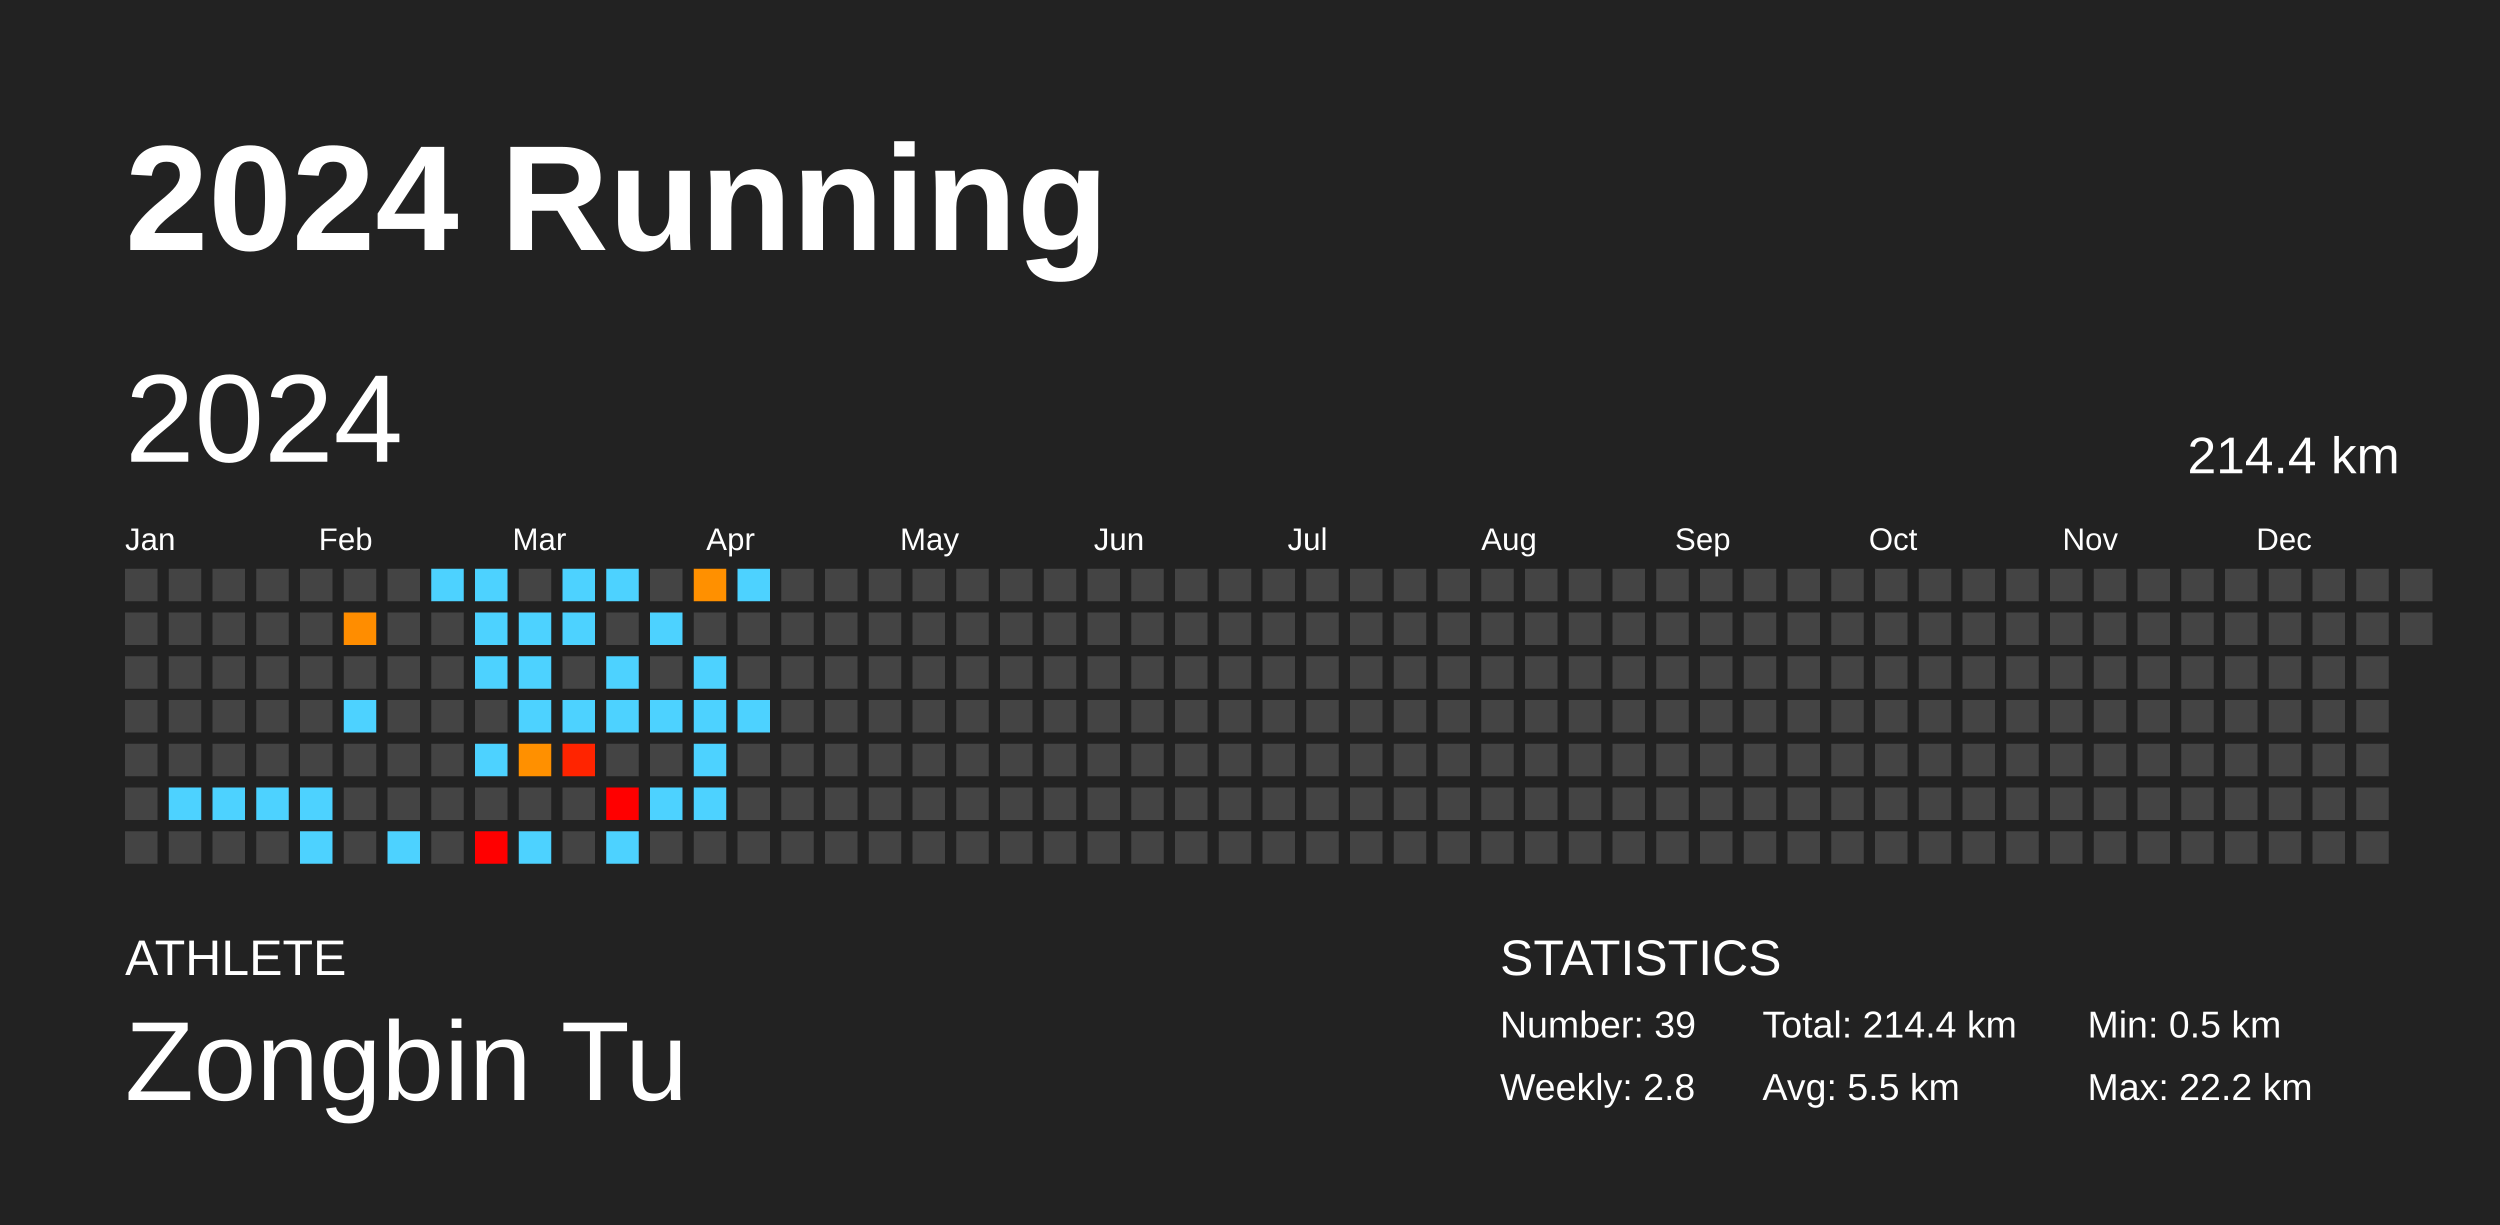
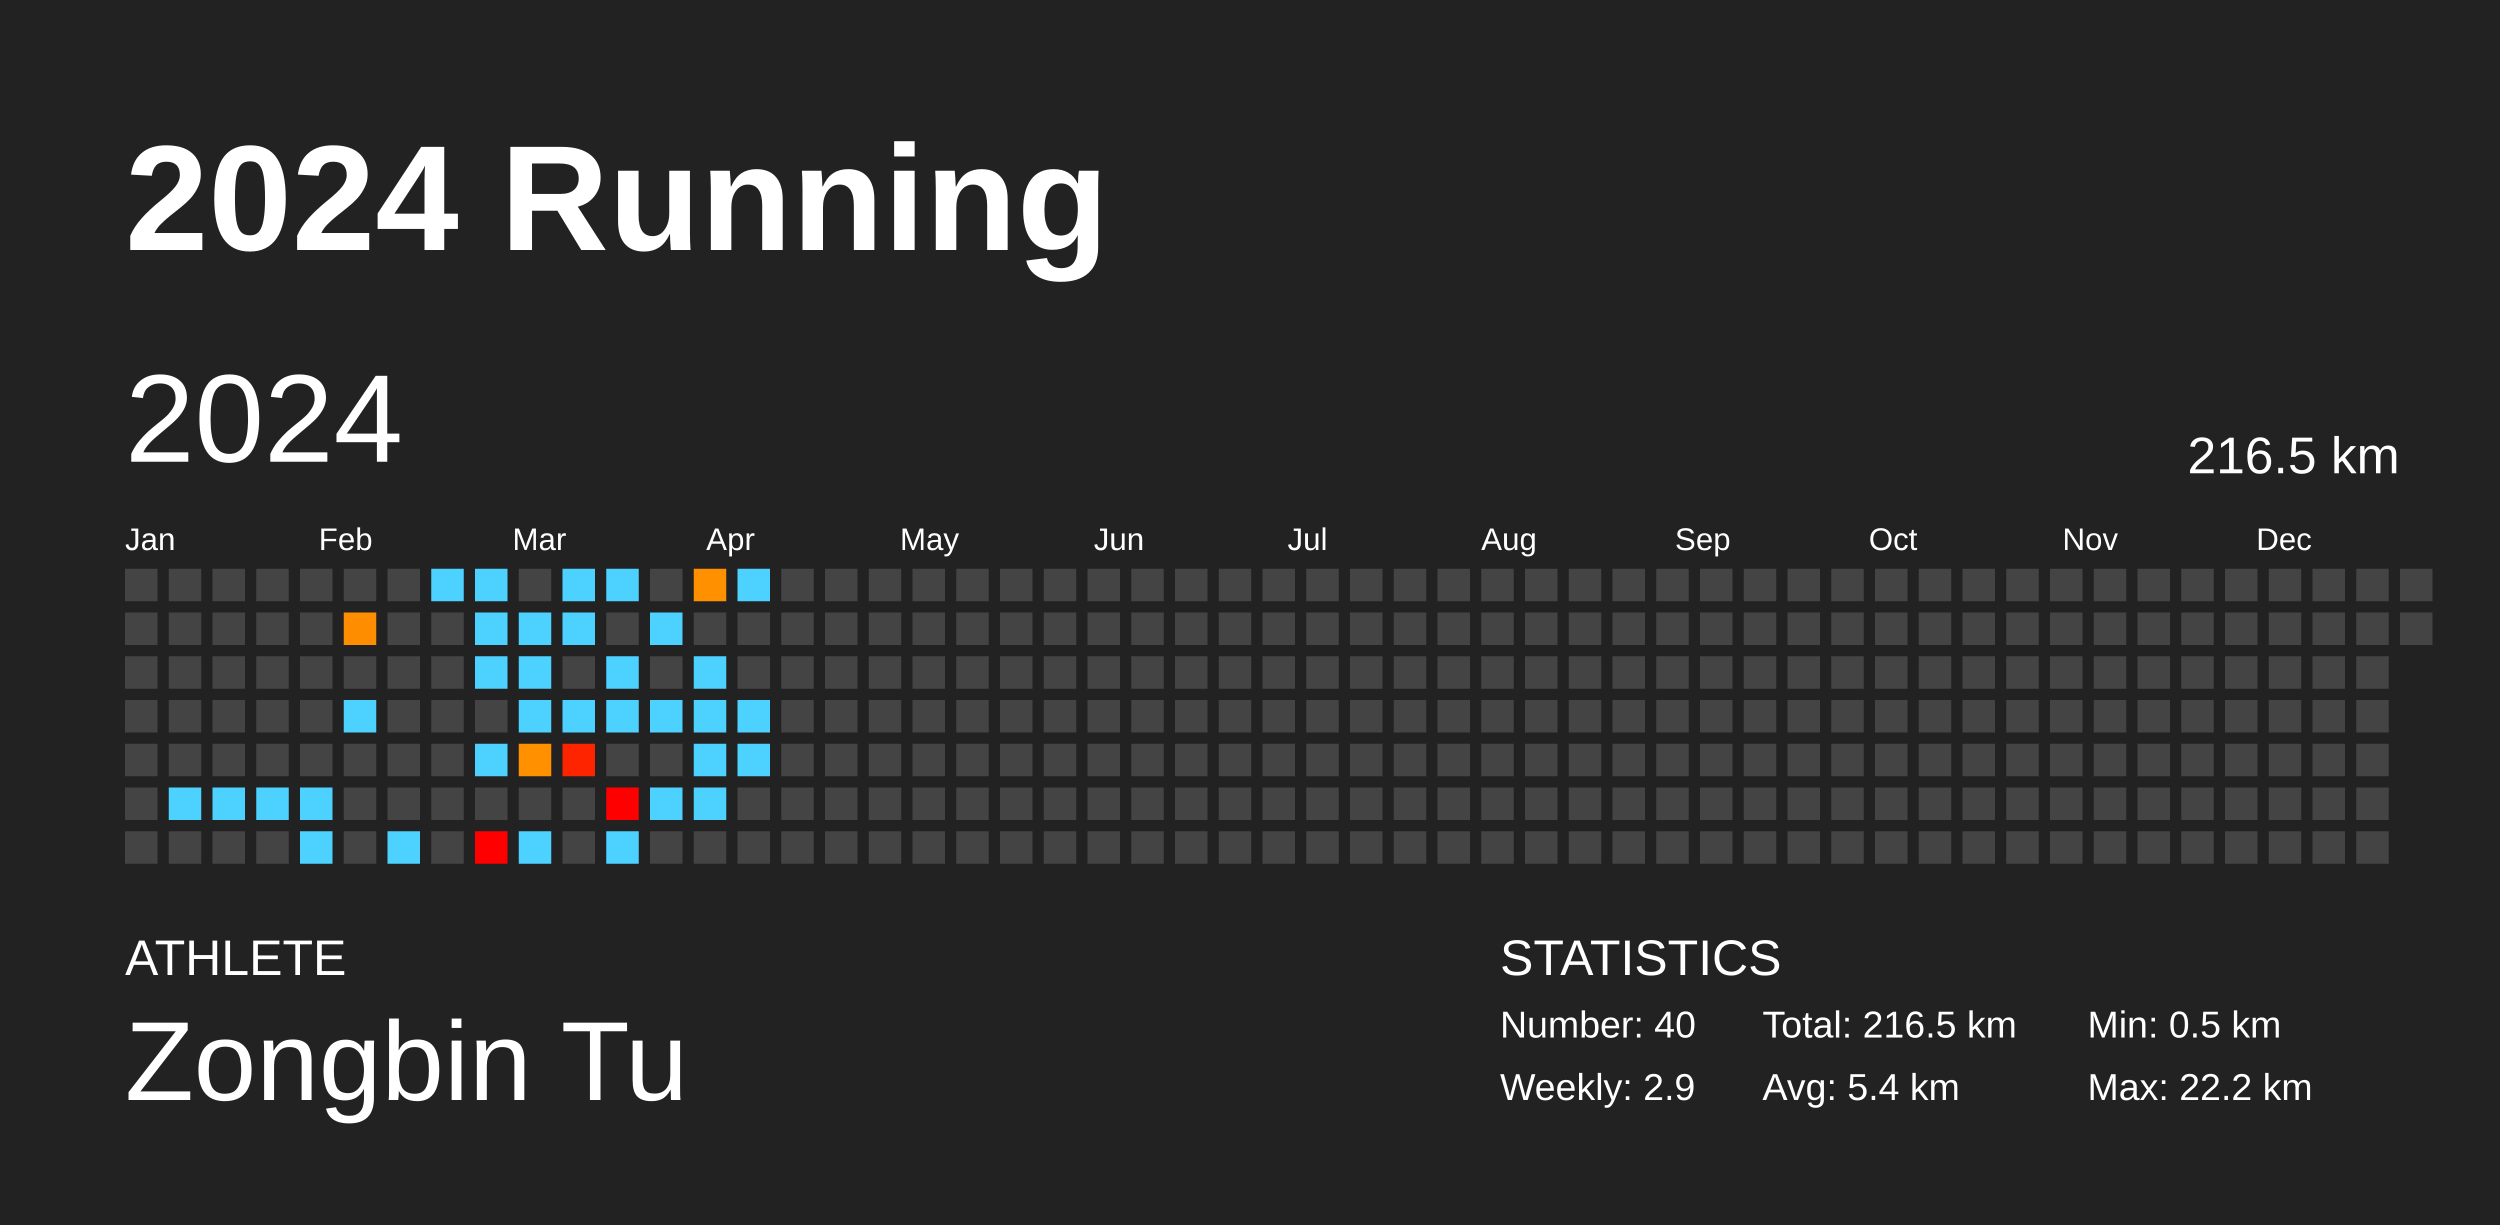
<svg xmlns="http://www.w3.org/2000/svg" baseProfile="full" height="98mm" version="1.1" viewBox="0,0,200,98" width="200mm">
  <defs />
  <rect fill="#222222" height="98" width="200" x="0" y="0" />
  <text fill="#FFFFFF" style="font-size:12px; font-family:Arial; font-weight:bold;" x="10" y="20">2024 Running</text>
  <text fill="#FFFFFF" style="font-size:4px; font-family:Arial" x="10" y="78">ATHLETE</text>
  <text fill="#FFFFFF" style="font-size:9px; font-family:Arial" x="10" y="88">Zongbin Tu</text>
  <text fill="#FFFFFF" style="font-size:4px; font-family:Arial" x="120" y="78">STATISTICS</text>
-   <text fill="#FFFFFF" style="font-size:3px; font-family:Arial" x="120" y="83">Number: 39</text>
-   <text fill="#FFFFFF" style="font-size:3px; font-family:Arial" x="120" y="88">Weekly: 2.8</text>
-   <text fill="#FFFFFF" style="font-size:3px; font-family:Arial" x="141" y="83">Total: 214.4 km</text>
-   <text fill="#FFFFFF" style="font-size:3px; font-family:Arial" x="141" y="88">Avg: 5.5 km</text>
+   <text fill="#FFFFFF" style="font-size:3px; font-family:Arial" x="120" y="83">Number: 40</text>
+   <text fill="#FFFFFF" style="font-size:3px; font-family:Arial" x="120" y="88">Weekly: 2.9</text>
+   <text fill="#FFFFFF" style="font-size:3px; font-family:Arial" x="141" y="83">Total: 216.5 km</text>
+   <text fill="#FFFFFF" style="font-size:3px; font-family:Arial" x="141" y="88">Avg: 5.4 km</text>
  <text fill="#FFFFFF" style="font-size:3px; font-family:Arial" x="167" y="83">Min: 0.5 km</text>
  <text fill="#FFFFFF" style="font-size:3px; font-family:Arial" x="167" y="88">Max: 22.2 km</text>
  <text dominant-baseline="hanging" fill="#FFFFFF" style="font-size:10.0px; font-family:Arial;" x="10" y="30">2024</text>
-   <text dominant-baseline="hanging" fill="#FFFFFF" style="font-size:4.125px; font-family:Arial;" x="175" y="35">214.4 km</text>
+   <text dominant-baseline="hanging" fill="#FFFFFF" style="font-size:4.125px; font-family:Arial;" x="175" y="35">216.5 km</text>
  <text fill="#FFFFFF" style="font-size:2.5px; font-family:Arial" x="10.0" y="44">Jan</text>
  <text fill="#FFFFFF" style="font-size:2.5px; font-family:Arial" x="25.5" y="44">Feb</text>
  <text fill="#FFFFFF" style="font-size:2.5px; font-family:Arial" x="41.0" y="44">Mar</text>
  <text fill="#FFFFFF" style="font-size:2.5px; font-family:Arial" x="56.5" y="44">Apr</text>
  <text fill="#FFFFFF" style="font-size:2.5px; font-family:Arial" x="72.0" y="44">May</text>
  <text fill="#FFFFFF" style="font-size:2.5px; font-family:Arial" x="87.5" y="44">Jun</text>
  <text fill="#FFFFFF" style="font-size:2.5px; font-family:Arial" x="103.0" y="44">Jul</text>
  <text fill="#FFFFFF" style="font-size:2.5px; font-family:Arial" x="118.5" y="44">Aug</text>
  <text fill="#FFFFFF" style="font-size:2.5px; font-family:Arial" x="134.0" y="44">Sep</text>
  <text fill="#FFFFFF" style="font-size:2.5px; font-family:Arial" x="149.5" y="44">Oct</text>
  <text fill="#FFFFFF" style="font-size:2.5px; font-family:Arial" x="165.0" y="44">Nov</text>
  <text fill="#FFFFFF" style="font-size:2.5px; font-family:Arial" x="180.5" y="44">Dec</text>
  <rect fill="#444444" height="2.6" width="2.6" x="10.0" y="45.5" />
  <rect fill="#444444" height="2.6" width="2.6" x="10.0" y="49.0" />
  <rect fill="#444444" height="2.6" width="2.6" x="10.0" y="52.5" />
  <rect fill="#444444" height="2.6" width="2.6" x="10.0" y="56.0" />
  <rect fill="#444444" height="2.6" width="2.6" x="10.0" y="59.5" />
  <rect fill="#444444" height="2.6" width="2.6" x="10.0" y="63.0" />
  <rect fill="#444444" height="2.6" width="2.6" x="10.0" y="66.5" />
  <rect fill="#444444" height="2.6" width="2.6" x="13.5" y="45.5" />
  <rect fill="#444444" height="2.6" width="2.6" x="13.5" y="49.0" />
  <rect fill="#444444" height="2.6" width="2.6" x="13.5" y="52.5" />
  <rect fill="#444444" height="2.6" width="2.6" x="13.5" y="56.0" />
  <rect fill="#444444" height="2.6" width="2.6" x="13.5" y="59.5" />
  <rect fill="#4dd2ff" height="2.6" width="2.6" x="13.5" y="63.0" />
  <rect fill="#444444" height="2.6" width="2.6" x="13.5" y="66.5" />
  <rect fill="#444444" height="2.6" width="2.6" x="17.0" y="45.5" />
  <rect fill="#444444" height="2.6" width="2.6" x="17.0" y="49.0" />
  <rect fill="#444444" height="2.6" width="2.6" x="17.0" y="52.5" />
  <rect fill="#444444" height="2.6" width="2.6" x="17.0" y="56.0" />
  <rect fill="#444444" height="2.6" width="2.6" x="17.0" y="59.5" />
  <rect fill="#4dd2ff" height="2.6" width="2.6" x="17.0" y="63.0" />
  <rect fill="#444444" height="2.6" width="2.6" x="17.0" y="66.5" />
  <rect fill="#444444" height="2.6" width="2.6" x="20.5" y="45.5" />
  <rect fill="#444444" height="2.6" width="2.6" x="20.5" y="49.0" />
  <rect fill="#444444" height="2.6" width="2.6" x="20.5" y="52.5" />
  <rect fill="#444444" height="2.6" width="2.6" x="20.5" y="56.0" />
  <rect fill="#444444" height="2.6" width="2.6" x="20.5" y="59.5" />
  <rect fill="#4dd2ff" height="2.6" width="2.6" x="20.5" y="63.0" />
  <rect fill="#444444" height="2.6" width="2.6" x="20.5" y="66.5" />
  <rect fill="#444444" height="2.6" width="2.6" x="24.0" y="45.5" />
  <rect fill="#444444" height="2.6" width="2.6" x="24.0" y="49.0" />
  <rect fill="#444444" height="2.6" width="2.6" x="24.0" y="52.5" />
  <rect fill="#444444" height="2.6" width="2.6" x="24.0" y="56.0" />
  <rect fill="#444444" height="2.6" width="2.6" x="24.0" y="59.5" />
  <rect fill="#4dd2ff" height="2.6" width="2.6" x="24.0" y="63.0" />
  <rect fill="#4dd2ff" height="2.6" width="2.6" x="24.0" y="66.5" />
  <rect fill="#444444" height="2.6" width="2.6" x="27.5" y="45.5" />
  <rect fill="#ff8d00" height="2.6" width="2.6" x="27.5" y="49.0" />
  <rect fill="#444444" height="2.6" width="2.6" x="27.5" y="52.5" />
  <rect fill="#4dd2ff" height="2.6" width="2.6" x="27.5" y="56.0" />
  <rect fill="#444444" height="2.6" width="2.6" x="27.5" y="59.5" />
  <rect fill="#444444" height="2.6" width="2.6" x="27.5" y="63.0" />
  <rect fill="#444444" height="2.6" width="2.6" x="27.5" y="66.5" />
  <rect fill="#444444" height="2.6" width="2.6" x="31.0" y="45.5" />
  <rect fill="#444444" height="2.6" width="2.6" x="31.0" y="49.0" />
  <rect fill="#444444" height="2.6" width="2.6" x="31.0" y="52.5" />
  <rect fill="#444444" height="2.6" width="2.6" x="31.0" y="56.0" />
  <rect fill="#444444" height="2.6" width="2.6" x="31.0" y="59.5" />
  <rect fill="#444444" height="2.6" width="2.6" x="31.0" y="63.0" />
  <rect fill="#4dd2ff" height="2.6" width="2.6" x="31.0" y="66.5" />
  <rect fill="#4dd2ff" height="2.6" width="2.6" x="34.5" y="45.5" />
  <rect fill="#444444" height="2.6" width="2.6" x="34.5" y="49.0" />
  <rect fill="#444444" height="2.6" width="2.6" x="34.5" y="52.5" />
  <rect fill="#444444" height="2.6" width="2.6" x="34.5" y="56.0" />
  <rect fill="#444444" height="2.6" width="2.6" x="34.5" y="59.5" />
  <rect fill="#444444" height="2.6" width="2.6" x="34.5" y="63.0" />
  <rect fill="#444444" height="2.6" width="2.6" x="34.5" y="66.5" />
  <rect fill="#4dd2ff" height="2.6" width="2.6" x="38.0" y="45.5" />
  <rect fill="#4dd2ff" height="2.6" width="2.6" x="38.0" y="49.0" />
  <rect fill="#4dd2ff" height="2.6" width="2.6" x="38.0" y="52.5" />
  <rect fill="#444444" height="2.6" width="2.6" x="38.0" y="56.0" />
  <rect fill="#4dd2ff" height="2.6" width="2.6" x="38.0" y="59.5" />
  <rect fill="#444444" height="2.6" width="2.6" x="38.0" y="63.0" />
  <rect fill="red" height="2.6" width="2.6" x="38.0" y="66.5" />
  <rect fill="#444444" height="2.6" width="2.6" x="41.5" y="45.5" />
  <rect fill="#4dd2ff" height="2.6" width="2.6" x="41.5" y="49.0" />
  <rect fill="#4dd2ff" height="2.6" width="2.6" x="41.5" y="52.5" />
  <rect fill="#4dd2ff" height="2.6" width="2.6" x="41.5" y="56.0" />
  <rect fill="#ff9000" height="2.6" width="2.6" x="41.5" y="59.5" />
  <rect fill="#444444" height="2.6" width="2.6" x="41.5" y="63.0" />
  <rect fill="#4dd2ff" height="2.6" width="2.6" x="41.5" y="66.5" />
  <rect fill="#4dd2ff" height="2.6" width="2.6" x="45.0" y="45.5" />
  <rect fill="#4dd2ff" height="2.6" width="2.6" x="45.0" y="49.0" />
  <rect fill="#444444" height="2.6" width="2.6" x="45.0" y="52.5" />
  <rect fill="#4dd2ff" height="2.6" width="2.6" x="45.0" y="56.0" />
  <rect fill="#ff2400" height="2.6" width="2.6" x="45.0" y="59.5" />
  <rect fill="#444444" height="2.6" width="2.6" x="45.0" y="63.0" />
  <rect fill="#444444" height="2.6" width="2.6" x="45.0" y="66.5" />
  <rect fill="#4dd2ff" height="2.6" width="2.6" x="48.5" y="45.5" />
  <rect fill="#444444" height="2.6" width="2.6" x="48.5" y="49.0" />
  <rect fill="#4dd2ff" height="2.6" width="2.6" x="48.5" y="52.5" />
  <rect fill="#4dd2ff" height="2.6" width="2.6" x="48.5" y="56.0" />
  <rect fill="#444444" height="2.6" width="2.6" x="48.5" y="59.5" />
  <rect fill="red" height="2.6" width="2.6" x="48.5" y="63.0" />
  <rect fill="#4dd2ff" height="2.6" width="2.6" x="48.5" y="66.5" />
  <rect fill="#444444" height="2.6" width="2.6" x="52.0" y="45.5" />
  <rect fill="#4dd2ff" height="2.6" width="2.6" x="52.0" y="49.0" />
  <rect fill="#444444" height="2.6" width="2.6" x="52.0" y="52.5" />
  <rect fill="#4dd2ff" height="2.6" width="2.6" x="52.0" y="56.0" />
  <rect fill="#444444" height="2.6" width="2.6" x="52.0" y="59.5" />
  <rect fill="#4dd2ff" height="2.6" width="2.6" x="52.0" y="63.0" />
  <rect fill="#444444" height="2.6" width="2.6" x="52.0" y="66.5" />
  <rect fill="#ff9000" height="2.6" width="2.6" x="55.5" y="45.5" />
  <rect fill="#444444" height="2.6" width="2.6" x="55.5" y="49.0" />
  <rect fill="#4dd2ff" height="2.6" width="2.6" x="55.5" y="52.5" />
  <rect fill="#4dd2ff" height="2.6" width="2.6" x="55.5" y="56.0" />
  <rect fill="#4dd2ff" height="2.6" width="2.6" x="55.5" y="59.5" />
  <rect fill="#4dd2ff" height="2.6" width="2.6" x="55.5" y="63.0" />
  <rect fill="#444444" height="2.6" width="2.6" x="55.5" y="66.5" />
  <rect fill="#4dd2ff" height="2.6" width="2.6" x="59.0" y="45.5" />
  <rect fill="#444444" height="2.6" width="2.6" x="59.0" y="49.0" />
  <rect fill="#444444" height="2.6" width="2.6" x="59.0" y="52.5" />
  <rect fill="#4dd2ff" height="2.6" width="2.6" x="59.0" y="56.0" />
-   <rect fill="#444444" height="2.6" width="2.6" x="59.0" y="59.5" />
+   <rect fill="#4dd2ff" height="2.6" width="2.6" x="59.0" y="59.5" />
  <rect fill="#444444" height="2.6" width="2.6" x="59.0" y="63.0" />
  <rect fill="#444444" height="2.6" width="2.6" x="59.0" y="66.5" />
  <rect fill="#444444" height="2.6" width="2.6" x="62.5" y="45.5" />
  <rect fill="#444444" height="2.6" width="2.6" x="62.5" y="49.0" />
  <rect fill="#444444" height="2.6" width="2.6" x="62.5" y="52.5" />
  <rect fill="#444444" height="2.6" width="2.6" x="62.5" y="56.0" />
  <rect fill="#444444" height="2.6" width="2.6" x="62.5" y="59.5" />
  <rect fill="#444444" height="2.6" width="2.6" x="62.5" y="63.0" />
  <rect fill="#444444" height="2.6" width="2.6" x="62.5" y="66.5" />
  <rect fill="#444444" height="2.6" width="2.6" x="66.0" y="45.5" />
  <rect fill="#444444" height="2.6" width="2.6" x="66.0" y="49.0" />
  <rect fill="#444444" height="2.6" width="2.6" x="66.0" y="52.5" />
  <rect fill="#444444" height="2.6" width="2.6" x="66.0" y="56.0" />
  <rect fill="#444444" height="2.6" width="2.6" x="66.0" y="59.5" />
  <rect fill="#444444" height="2.6" width="2.6" x="66.0" y="63.0" />
  <rect fill="#444444" height="2.6" width="2.6" x="66.0" y="66.5" />
  <rect fill="#444444" height="2.6" width="2.6" x="69.5" y="45.5" />
  <rect fill="#444444" height="2.6" width="2.6" x="69.5" y="49.0" />
  <rect fill="#444444" height="2.6" width="2.6" x="69.5" y="52.5" />
  <rect fill="#444444" height="2.6" width="2.6" x="69.5" y="56.0" />
  <rect fill="#444444" height="2.6" width="2.6" x="69.5" y="59.5" />
  <rect fill="#444444" height="2.6" width="2.6" x="69.5" y="63.0" />
  <rect fill="#444444" height="2.6" width="2.6" x="69.5" y="66.5" />
  <rect fill="#444444" height="2.6" width="2.6" x="73.0" y="45.5" />
  <rect fill="#444444" height="2.6" width="2.6" x="73.0" y="49.0" />
  <rect fill="#444444" height="2.6" width="2.6" x="73.0" y="52.5" />
  <rect fill="#444444" height="2.6" width="2.6" x="73.0" y="56.0" />
  <rect fill="#444444" height="2.6" width="2.6" x="73.0" y="59.5" />
  <rect fill="#444444" height="2.6" width="2.6" x="73.0" y="63.0" />
  <rect fill="#444444" height="2.6" width="2.6" x="73.0" y="66.5" />
  <rect fill="#444444" height="2.6" width="2.6" x="76.5" y="45.5" />
  <rect fill="#444444" height="2.6" width="2.6" x="76.5" y="49.0" />
  <rect fill="#444444" height="2.6" width="2.6" x="76.5" y="52.5" />
  <rect fill="#444444" height="2.6" width="2.6" x="76.5" y="56.0" />
  <rect fill="#444444" height="2.6" width="2.6" x="76.5" y="59.5" />
  <rect fill="#444444" height="2.6" width="2.6" x="76.5" y="63.0" />
  <rect fill="#444444" height="2.6" width="2.6" x="76.5" y="66.5" />
  <rect fill="#444444" height="2.6" width="2.6" x="80.0" y="45.5" />
  <rect fill="#444444" height="2.6" width="2.6" x="80.0" y="49.0" />
  <rect fill="#444444" height="2.6" width="2.6" x="80.0" y="52.5" />
  <rect fill="#444444" height="2.6" width="2.6" x="80.0" y="56.0" />
  <rect fill="#444444" height="2.6" width="2.6" x="80.0" y="59.5" />
  <rect fill="#444444" height="2.6" width="2.6" x="80.0" y="63.0" />
  <rect fill="#444444" height="2.6" width="2.6" x="80.0" y="66.5" />
  <rect fill="#444444" height="2.6" width="2.6" x="83.5" y="45.5" />
  <rect fill="#444444" height="2.6" width="2.6" x="83.5" y="49.0" />
  <rect fill="#444444" height="2.6" width="2.6" x="83.5" y="52.5" />
  <rect fill="#444444" height="2.6" width="2.6" x="83.5" y="56.0" />
  <rect fill="#444444" height="2.6" width="2.6" x="83.5" y="59.5" />
  <rect fill="#444444" height="2.6" width="2.6" x="83.5" y="63.0" />
  <rect fill="#444444" height="2.6" width="2.6" x="83.5" y="66.5" />
  <rect fill="#444444" height="2.6" width="2.6" x="87.0" y="45.5" />
  <rect fill="#444444" height="2.6" width="2.6" x="87.0" y="49.0" />
  <rect fill="#444444" height="2.6" width="2.6" x="87.0" y="52.5" />
  <rect fill="#444444" height="2.6" width="2.6" x="87.0" y="56.0" />
  <rect fill="#444444" height="2.6" width="2.6" x="87.0" y="59.5" />
  <rect fill="#444444" height="2.6" width="2.6" x="87.0" y="63.0" />
  <rect fill="#444444" height="2.6" width="2.6" x="87.0" y="66.5" />
  <rect fill="#444444" height="2.6" width="2.6" x="90.5" y="45.5" />
  <rect fill="#444444" height="2.6" width="2.6" x="90.5" y="49.0" />
  <rect fill="#444444" height="2.6" width="2.6" x="90.5" y="52.5" />
  <rect fill="#444444" height="2.6" width="2.6" x="90.5" y="56.0" />
  <rect fill="#444444" height="2.6" width="2.6" x="90.5" y="59.5" />
  <rect fill="#444444" height="2.6" width="2.6" x="90.5" y="63.0" />
  <rect fill="#444444" height="2.6" width="2.6" x="90.5" y="66.5" />
  <rect fill="#444444" height="2.6" width="2.6" x="94.0" y="45.5" />
  <rect fill="#444444" height="2.6" width="2.6" x="94.0" y="49.0" />
  <rect fill="#444444" height="2.6" width="2.6" x="94.0" y="52.5" />
  <rect fill="#444444" height="2.6" width="2.6" x="94.0" y="56.0" />
  <rect fill="#444444" height="2.6" width="2.6" x="94.0" y="59.5" />
  <rect fill="#444444" height="2.6" width="2.6" x="94.0" y="63.0" />
  <rect fill="#444444" height="2.6" width="2.6" x="94.0" y="66.5" />
  <rect fill="#444444" height="2.6" width="2.6" x="97.5" y="45.5" />
  <rect fill="#444444" height="2.6" width="2.6" x="97.5" y="49.0" />
  <rect fill="#444444" height="2.6" width="2.6" x="97.5" y="52.5" />
  <rect fill="#444444" height="2.6" width="2.6" x="97.5" y="56.0" />
  <rect fill="#444444" height="2.6" width="2.6" x="97.5" y="59.5" />
  <rect fill="#444444" height="2.6" width="2.6" x="97.5" y="63.0" />
  <rect fill="#444444" height="2.6" width="2.6" x="97.5" y="66.5" />
  <rect fill="#444444" height="2.6" width="2.6" x="101.0" y="45.5" />
  <rect fill="#444444" height="2.6" width="2.6" x="101.0" y="49.0" />
  <rect fill="#444444" height="2.6" width="2.6" x="101.0" y="52.5" />
  <rect fill="#444444" height="2.6" width="2.6" x="101.0" y="56.0" />
  <rect fill="#444444" height="2.6" width="2.6" x="101.0" y="59.5" />
  <rect fill="#444444" height="2.6" width="2.6" x="101.0" y="63.0" />
  <rect fill="#444444" height="2.6" width="2.6" x="101.0" y="66.5" />
  <rect fill="#444444" height="2.6" width="2.6" x="104.5" y="45.5" />
  <rect fill="#444444" height="2.6" width="2.6" x="104.5" y="49.0" />
  <rect fill="#444444" height="2.6" width="2.6" x="104.5" y="52.5" />
  <rect fill="#444444" height="2.6" width="2.6" x="104.5" y="56.0" />
  <rect fill="#444444" height="2.6" width="2.6" x="104.5" y="59.5" />
  <rect fill="#444444" height="2.6" width="2.6" x="104.5" y="63.0" />
  <rect fill="#444444" height="2.6" width="2.6" x="104.5" y="66.5" />
  <rect fill="#444444" height="2.6" width="2.6" x="108.0" y="45.5" />
  <rect fill="#444444" height="2.6" width="2.6" x="108.0" y="49.0" />
  <rect fill="#444444" height="2.6" width="2.6" x="108.0" y="52.5" />
  <rect fill="#444444" height="2.6" width="2.6" x="108.0" y="56.0" />
  <rect fill="#444444" height="2.6" width="2.6" x="108.0" y="59.5" />
  <rect fill="#444444" height="2.6" width="2.6" x="108.0" y="63.0" />
  <rect fill="#444444" height="2.6" width="2.6" x="108.0" y="66.5" />
  <rect fill="#444444" height="2.6" width="2.6" x="111.5" y="45.5" />
  <rect fill="#444444" height="2.6" width="2.6" x="111.5" y="49.0" />
  <rect fill="#444444" height="2.6" width="2.6" x="111.5" y="52.5" />
  <rect fill="#444444" height="2.6" width="2.6" x="111.5" y="56.0" />
  <rect fill="#444444" height="2.6" width="2.6" x="111.5" y="59.5" />
  <rect fill="#444444" height="2.6" width="2.6" x="111.5" y="63.0" />
  <rect fill="#444444" height="2.6" width="2.6" x="111.5" y="66.5" />
  <rect fill="#444444" height="2.6" width="2.6" x="115.0" y="45.5" />
  <rect fill="#444444" height="2.6" width="2.6" x="115.0" y="49.0" />
  <rect fill="#444444" height="2.6" width="2.6" x="115.0" y="52.5" />
  <rect fill="#444444" height="2.6" width="2.6" x="115.0" y="56.0" />
  <rect fill="#444444" height="2.6" width="2.6" x="115.0" y="59.5" />
  <rect fill="#444444" height="2.6" width="2.6" x="115.0" y="63.0" />
  <rect fill="#444444" height="2.6" width="2.6" x="115.0" y="66.5" />
  <rect fill="#444444" height="2.6" width="2.6" x="118.5" y="45.5" />
  <rect fill="#444444" height="2.6" width="2.6" x="118.5" y="49.0" />
  <rect fill="#444444" height="2.6" width="2.6" x="118.5" y="52.5" />
  <rect fill="#444444" height="2.6" width="2.6" x="118.5" y="56.0" />
  <rect fill="#444444" height="2.6" width="2.6" x="118.5" y="59.5" />
  <rect fill="#444444" height="2.6" width="2.6" x="118.5" y="63.0" />
  <rect fill="#444444" height="2.6" width="2.6" x="118.5" y="66.5" />
  <rect fill="#444444" height="2.6" width="2.6" x="122.0" y="45.5" />
  <rect fill="#444444" height="2.6" width="2.6" x="122.0" y="49.0" />
  <rect fill="#444444" height="2.6" width="2.6" x="122.0" y="52.5" />
  <rect fill="#444444" height="2.6" width="2.6" x="122.0" y="56.0" />
  <rect fill="#444444" height="2.6" width="2.6" x="122.0" y="59.5" />
  <rect fill="#444444" height="2.6" width="2.6" x="122.0" y="63.0" />
  <rect fill="#444444" height="2.6" width="2.6" x="122.0" y="66.5" />
  <rect fill="#444444" height="2.6" width="2.6" x="125.5" y="45.5" />
  <rect fill="#444444" height="2.6" width="2.6" x="125.5" y="49.0" />
  <rect fill="#444444" height="2.6" width="2.6" x="125.5" y="52.5" />
  <rect fill="#444444" height="2.6" width="2.6" x="125.5" y="56.0" />
  <rect fill="#444444" height="2.6" width="2.6" x="125.5" y="59.5" />
  <rect fill="#444444" height="2.6" width="2.6" x="125.5" y="63.0" />
  <rect fill="#444444" height="2.6" width="2.6" x="125.5" y="66.5" />
  <rect fill="#444444" height="2.6" width="2.6" x="129.0" y="45.5" />
  <rect fill="#444444" height="2.6" width="2.6" x="129.0" y="49.0" />
  <rect fill="#444444" height="2.6" width="2.6" x="129.0" y="52.5" />
  <rect fill="#444444" height="2.6" width="2.6" x="129.0" y="56.0" />
  <rect fill="#444444" height="2.6" width="2.6" x="129.0" y="59.5" />
  <rect fill="#444444" height="2.6" width="2.6" x="129.0" y="63.0" />
  <rect fill="#444444" height="2.6" width="2.6" x="129.0" y="66.5" />
  <rect fill="#444444" height="2.6" width="2.6" x="132.5" y="45.5" />
  <rect fill="#444444" height="2.6" width="2.6" x="132.5" y="49.0" />
  <rect fill="#444444" height="2.6" width="2.6" x="132.5" y="52.5" />
  <rect fill="#444444" height="2.6" width="2.6" x="132.5" y="56.0" />
  <rect fill="#444444" height="2.6" width="2.6" x="132.5" y="59.5" />
  <rect fill="#444444" height="2.6" width="2.6" x="132.5" y="63.0" />
  <rect fill="#444444" height="2.6" width="2.6" x="132.5" y="66.5" />
  <rect fill="#444444" height="2.6" width="2.6" x="136.0" y="45.5" />
  <rect fill="#444444" height="2.6" width="2.6" x="136.0" y="49.0" />
  <rect fill="#444444" height="2.6" width="2.6" x="136.0" y="52.5" />
  <rect fill="#444444" height="2.6" width="2.6" x="136.0" y="56.0" />
  <rect fill="#444444" height="2.6" width="2.6" x="136.0" y="59.5" />
  <rect fill="#444444" height="2.6" width="2.6" x="136.0" y="63.0" />
  <rect fill="#444444" height="2.6" width="2.6" x="136.0" y="66.5" />
  <rect fill="#444444" height="2.6" width="2.6" x="139.5" y="45.5" />
  <rect fill="#444444" height="2.6" width="2.6" x="139.5" y="49.0" />
  <rect fill="#444444" height="2.6" width="2.6" x="139.5" y="52.5" />
  <rect fill="#444444" height="2.6" width="2.6" x="139.5" y="56.0" />
  <rect fill="#444444" height="2.6" width="2.6" x="139.5" y="59.5" />
  <rect fill="#444444" height="2.6" width="2.6" x="139.5" y="63.0" />
  <rect fill="#444444" height="2.6" width="2.6" x="139.5" y="66.5" />
  <rect fill="#444444" height="2.6" width="2.6" x="143.0" y="45.5" />
  <rect fill="#444444" height="2.6" width="2.6" x="143.0" y="49.0" />
  <rect fill="#444444" height="2.6" width="2.6" x="143.0" y="52.5" />
  <rect fill="#444444" height="2.6" width="2.6" x="143.0" y="56.0" />
  <rect fill="#444444" height="2.6" width="2.6" x="143.0" y="59.5" />
  <rect fill="#444444" height="2.6" width="2.6" x="143.0" y="63.0" />
  <rect fill="#444444" height="2.6" width="2.6" x="143.0" y="66.5" />
  <rect fill="#444444" height="2.6" width="2.6" x="146.5" y="45.5" />
  <rect fill="#444444" height="2.6" width="2.6" x="146.5" y="49.0" />
  <rect fill="#444444" height="2.6" width="2.6" x="146.5" y="52.5" />
  <rect fill="#444444" height="2.6" width="2.6" x="146.5" y="56.0" />
  <rect fill="#444444" height="2.6" width="2.6" x="146.5" y="59.5" />
  <rect fill="#444444" height="2.6" width="2.6" x="146.5" y="63.0" />
  <rect fill="#444444" height="2.6" width="2.6" x="146.5" y="66.5" />
  <rect fill="#444444" height="2.6" width="2.6" x="150.0" y="45.5" />
  <rect fill="#444444" height="2.6" width="2.6" x="150.0" y="49.0" />
  <rect fill="#444444" height="2.6" width="2.6" x="150.0" y="52.5" />
  <rect fill="#444444" height="2.6" width="2.6" x="150.0" y="56.0" />
  <rect fill="#444444" height="2.6" width="2.6" x="150.0" y="59.5" />
  <rect fill="#444444" height="2.6" width="2.6" x="150.0" y="63.0" />
  <rect fill="#444444" height="2.6" width="2.6" x="150.0" y="66.5" />
  <rect fill="#444444" height="2.6" width="2.6" x="153.5" y="45.5" />
  <rect fill="#444444" height="2.6" width="2.6" x="153.5" y="49.0" />
  <rect fill="#444444" height="2.6" width="2.6" x="153.5" y="52.5" />
  <rect fill="#444444" height="2.6" width="2.6" x="153.5" y="56.0" />
  <rect fill="#444444" height="2.6" width="2.6" x="153.5" y="59.5" />
  <rect fill="#444444" height="2.6" width="2.6" x="153.5" y="63.0" />
  <rect fill="#444444" height="2.6" width="2.6" x="153.5" y="66.5" />
  <rect fill="#444444" height="2.6" width="2.6" x="157.0" y="45.5" />
  <rect fill="#444444" height="2.6" width="2.6" x="157.0" y="49.0" />
  <rect fill="#444444" height="2.6" width="2.6" x="157.0" y="52.5" />
  <rect fill="#444444" height="2.6" width="2.6" x="157.0" y="56.0" />
  <rect fill="#444444" height="2.6" width="2.6" x="157.0" y="59.5" />
  <rect fill="#444444" height="2.6" width="2.6" x="157.0" y="63.0" />
  <rect fill="#444444" height="2.6" width="2.6" x="157.0" y="66.5" />
  <rect fill="#444444" height="2.6" width="2.6" x="160.5" y="45.5" />
  <rect fill="#444444" height="2.6" width="2.6" x="160.5" y="49.0" />
  <rect fill="#444444" height="2.6" width="2.6" x="160.5" y="52.5" />
  <rect fill="#444444" height="2.6" width="2.6" x="160.5" y="56.0" />
  <rect fill="#444444" height="2.6" width="2.6" x="160.5" y="59.5" />
  <rect fill="#444444" height="2.6" width="2.6" x="160.5" y="63.0" />
  <rect fill="#444444" height="2.6" width="2.6" x="160.5" y="66.5" />
  <rect fill="#444444" height="2.6" width="2.6" x="164.0" y="45.5" />
  <rect fill="#444444" height="2.6" width="2.6" x="164.0" y="49.0" />
  <rect fill="#444444" height="2.6" width="2.6" x="164.0" y="52.5" />
  <rect fill="#444444" height="2.6" width="2.6" x="164.0" y="56.0" />
  <rect fill="#444444" height="2.6" width="2.6" x="164.0" y="59.5" />
  <rect fill="#444444" height="2.6" width="2.6" x="164.0" y="63.0" />
  <rect fill="#444444" height="2.6" width="2.6" x="164.0" y="66.5" />
  <rect fill="#444444" height="2.6" width="2.6" x="167.5" y="45.5" />
  <rect fill="#444444" height="2.6" width="2.6" x="167.5" y="49.0" />
  <rect fill="#444444" height="2.6" width="2.6" x="167.5" y="52.5" />
  <rect fill="#444444" height="2.6" width="2.6" x="167.5" y="56.0" />
  <rect fill="#444444" height="2.6" width="2.6" x="167.5" y="59.5" />
  <rect fill="#444444" height="2.6" width="2.6" x="167.5" y="63.0" />
  <rect fill="#444444" height="2.6" width="2.6" x="167.5" y="66.5" />
  <rect fill="#444444" height="2.6" width="2.6" x="171.0" y="45.5" />
  <rect fill="#444444" height="2.6" width="2.6" x="171.0" y="49.0" />
  <rect fill="#444444" height="2.6" width="2.6" x="171.0" y="52.5" />
  <rect fill="#444444" height="2.6" width="2.6" x="171.0" y="56.0" />
  <rect fill="#444444" height="2.6" width="2.6" x="171.0" y="59.5" />
  <rect fill="#444444" height="2.6" width="2.6" x="171.0" y="63.0" />
  <rect fill="#444444" height="2.6" width="2.6" x="171.0" y="66.5" />
  <rect fill="#444444" height="2.6" width="2.6" x="174.5" y="45.5" />
  <rect fill="#444444" height="2.6" width="2.6" x="174.5" y="49.0" />
  <rect fill="#444444" height="2.6" width="2.6" x="174.5" y="52.5" />
  <rect fill="#444444" height="2.6" width="2.6" x="174.5" y="56.0" />
  <rect fill="#444444" height="2.6" width="2.6" x="174.5" y="59.5" />
  <rect fill="#444444" height="2.6" width="2.6" x="174.5" y="63.0" />
  <rect fill="#444444" height="2.6" width="2.6" x="174.5" y="66.5" />
  <rect fill="#444444" height="2.6" width="2.6" x="178.0" y="45.5" />
  <rect fill="#444444" height="2.6" width="2.6" x="178.0" y="49.0" />
  <rect fill="#444444" height="2.6" width="2.6" x="178.0" y="52.5" />
  <rect fill="#444444" height="2.6" width="2.6" x="178.0" y="56.0" />
  <rect fill="#444444" height="2.6" width="2.6" x="178.0" y="59.5" />
  <rect fill="#444444" height="2.6" width="2.6" x="178.0" y="63.0" />
  <rect fill="#444444" height="2.6" width="2.6" x="178.0" y="66.5" />
  <rect fill="#444444" height="2.6" width="2.6" x="181.5" y="45.5" />
  <rect fill="#444444" height="2.6" width="2.6" x="181.5" y="49.0" />
  <rect fill="#444444" height="2.6" width="2.6" x="181.5" y="52.5" />
  <rect fill="#444444" height="2.6" width="2.6" x="181.5" y="56.0" />
  <rect fill="#444444" height="2.6" width="2.6" x="181.5" y="59.5" />
  <rect fill="#444444" height="2.6" width="2.6" x="181.5" y="63.0" />
  <rect fill="#444444" height="2.6" width="2.6" x="181.5" y="66.5" />
  <rect fill="#444444" height="2.6" width="2.6" x="185.0" y="45.5" />
  <rect fill="#444444" height="2.6" width="2.6" x="185.0" y="49.0" />
  <rect fill="#444444" height="2.6" width="2.6" x="185.0" y="52.5" />
  <rect fill="#444444" height="2.6" width="2.6" x="185.0" y="56.0" />
  <rect fill="#444444" height="2.6" width="2.6" x="185.0" y="59.5" />
  <rect fill="#444444" height="2.6" width="2.6" x="185.0" y="63.0" />
  <rect fill="#444444" height="2.6" width="2.6" x="185.0" y="66.5" />
  <rect fill="#444444" height="2.6" width="2.6" x="188.5" y="45.5" />
  <rect fill="#444444" height="2.6" width="2.6" x="188.5" y="49.0" />
  <rect fill="#444444" height="2.6" width="2.6" x="188.5" y="52.5" />
  <rect fill="#444444" height="2.6" width="2.6" x="188.5" y="56.0" />
  <rect fill="#444444" height="2.6" width="2.6" x="188.5" y="59.5" />
  <rect fill="#444444" height="2.6" width="2.6" x="188.5" y="63.0" />
  <rect fill="#444444" height="2.6" width="2.6" x="188.5" y="66.5" />
  <rect fill="#444444" height="2.6" width="2.6" x="192.0" y="45.5" />
  <rect fill="#444444" height="2.6" width="2.6" x="192.0" y="49.0" />
</svg>
